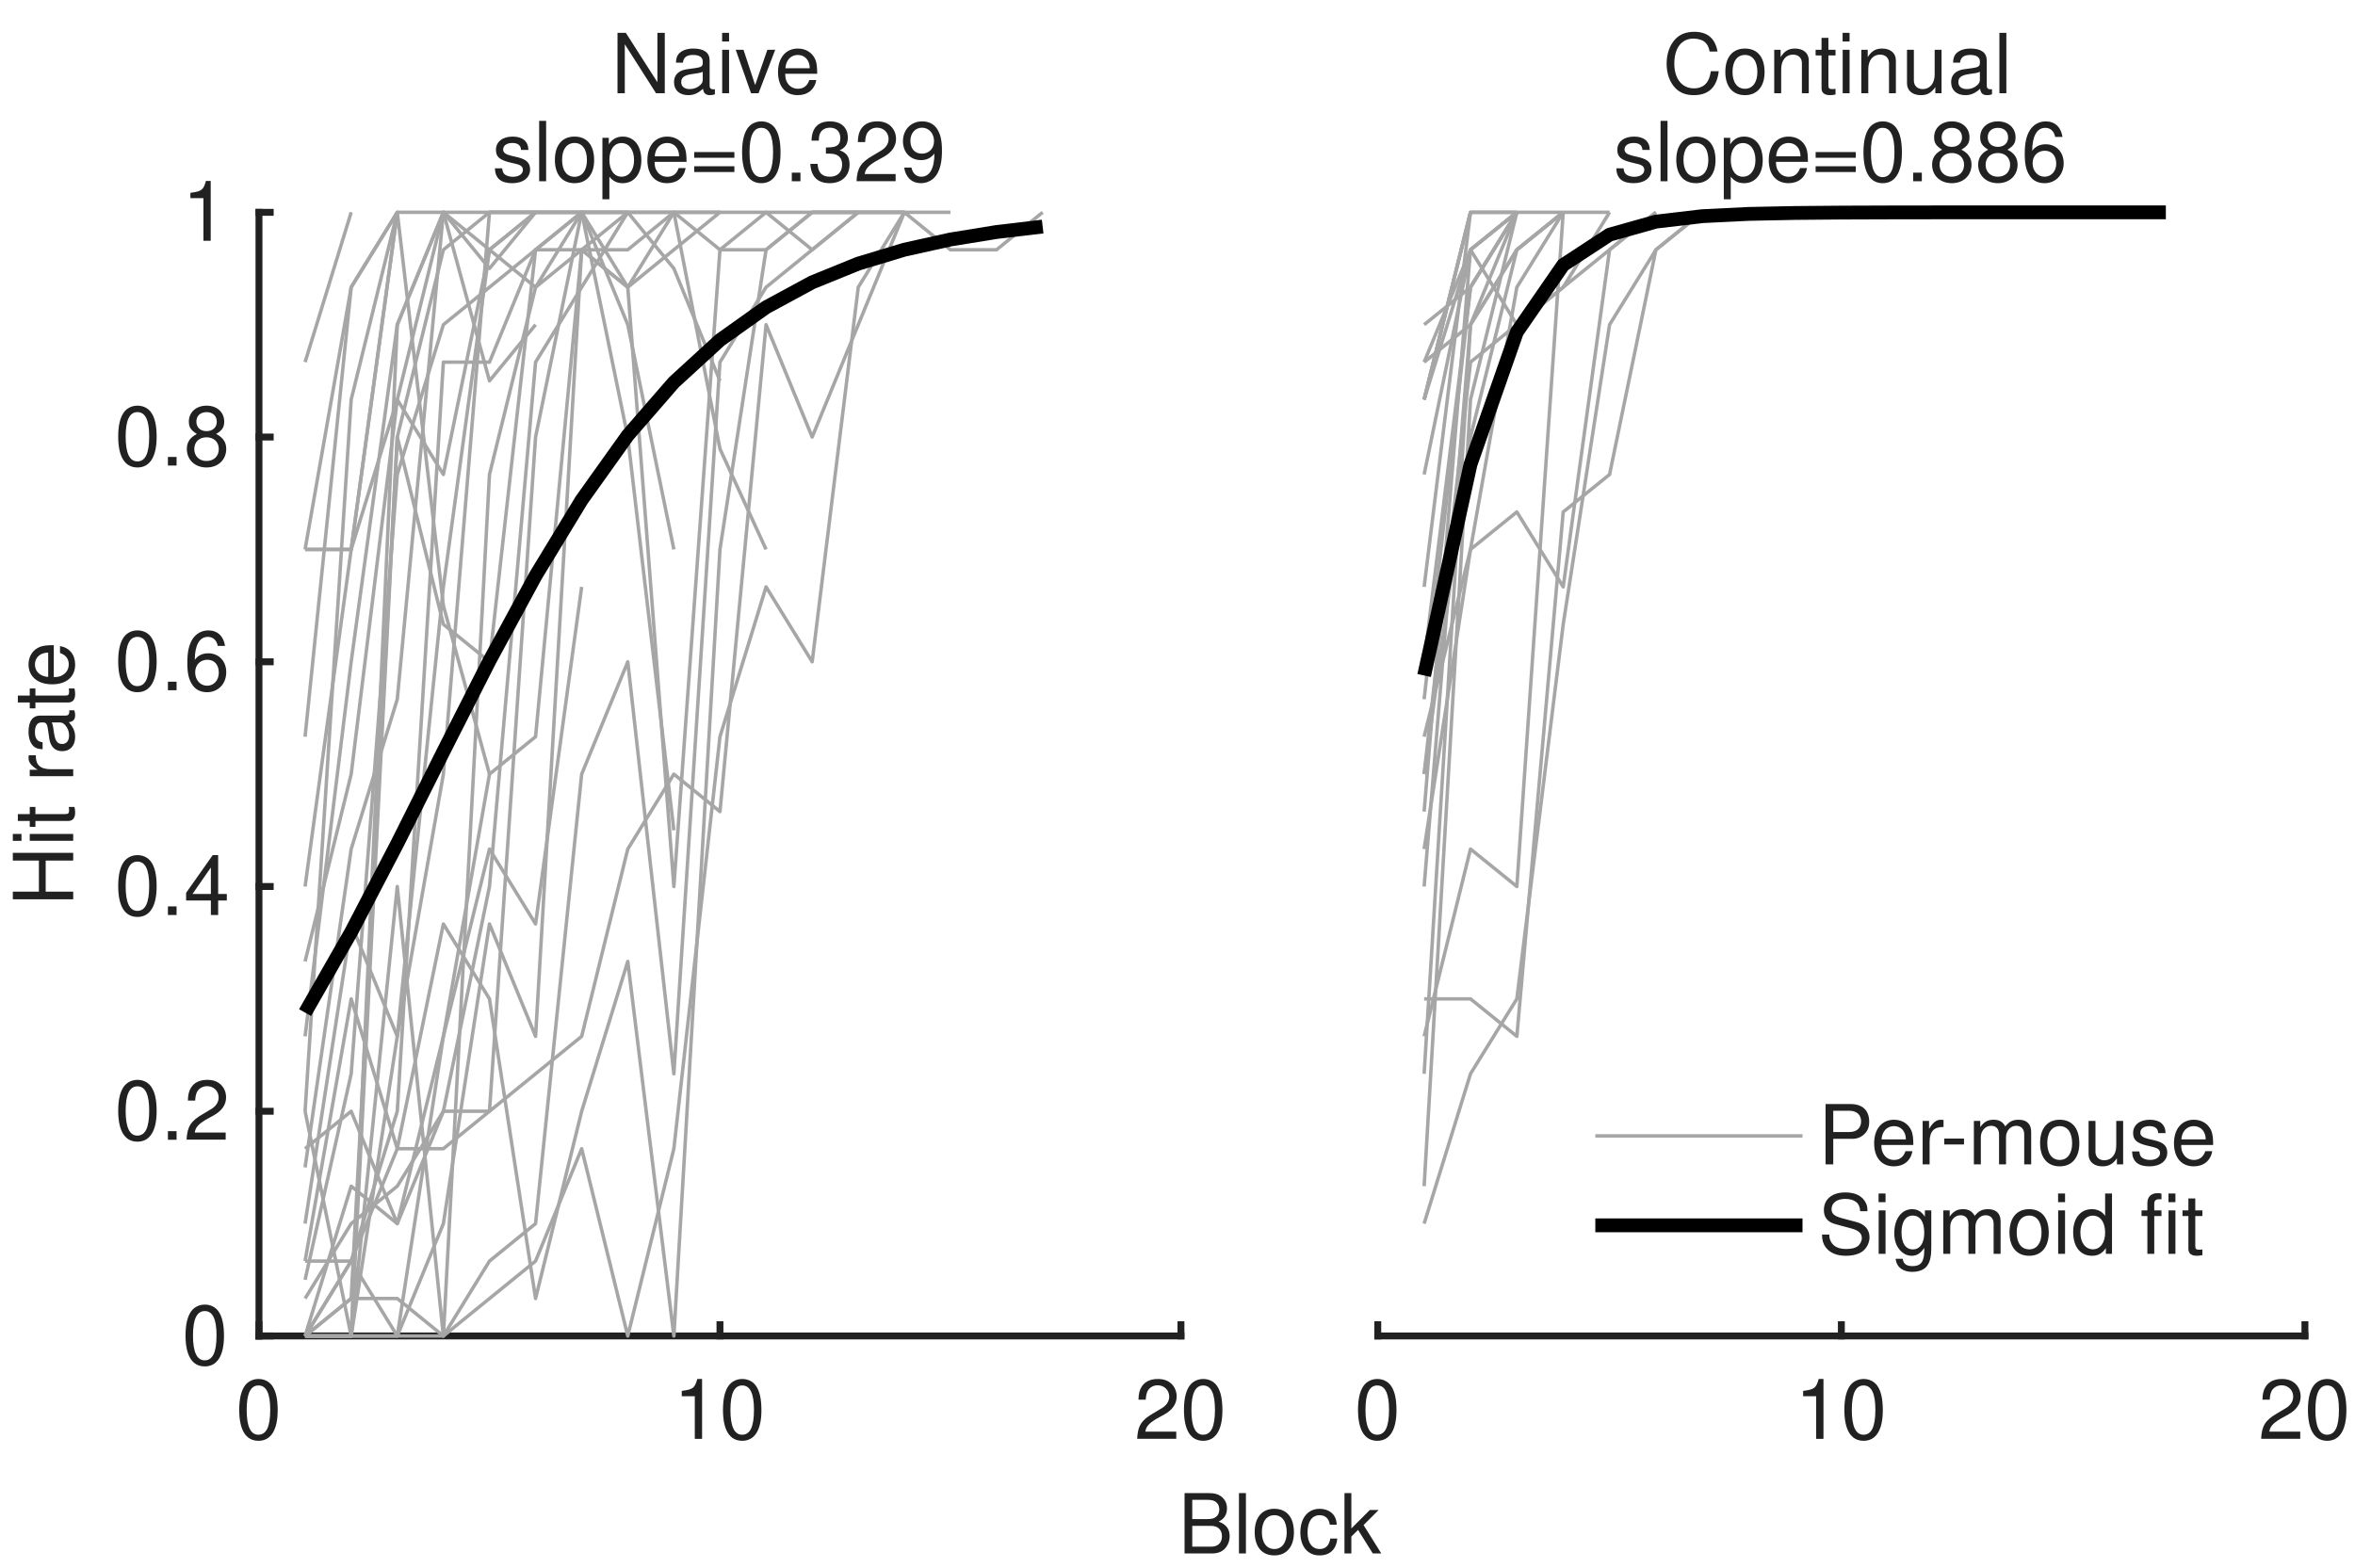
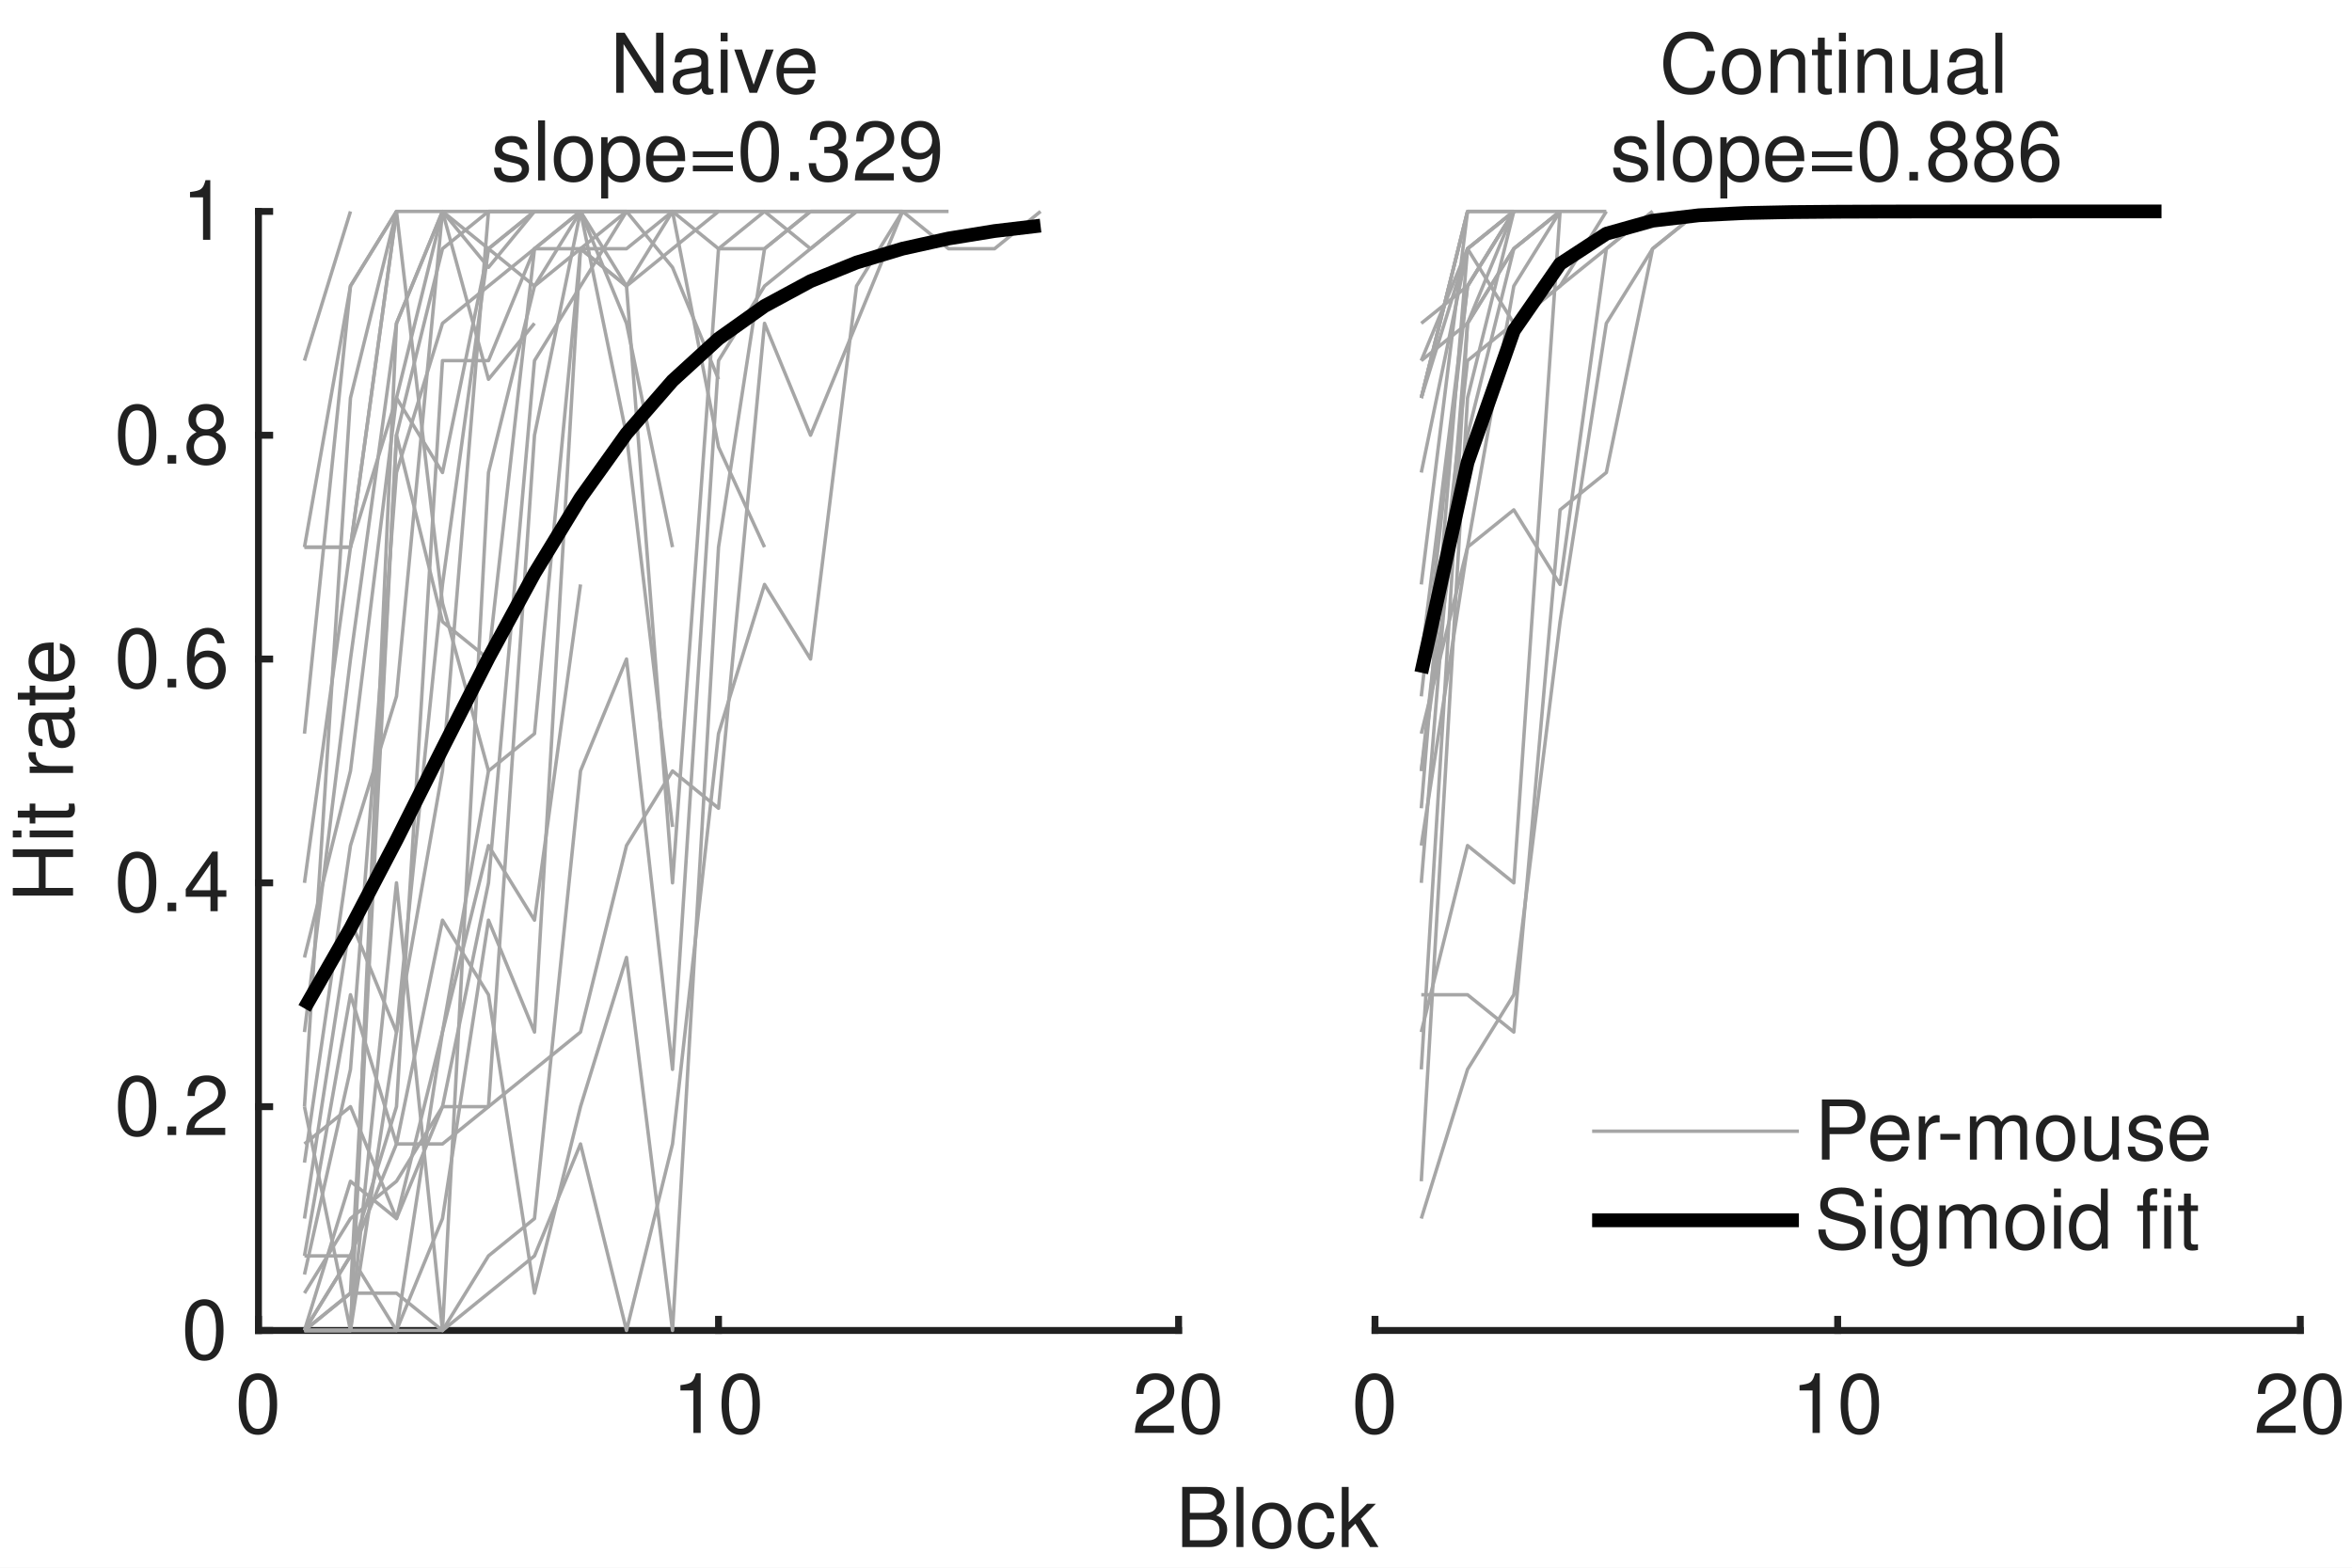
- <svg xmlns="http://www.w3.org/2000/svg" width="120.297mm" height="80.081mm" viewBox="0 0 341 227" version="1.1">
-   <defs>
- </defs>
-   <g fill="none" stroke="black" stroke-width="1" fill-rule="evenodd" stroke-linecap="square" stroke-linejoin="bevel">
-     <g fill="#ffffff" fill-opacity="1" stroke="none" transform="matrix(0.75,0,0,0.75,0,0)" font-family="Microsoft YaHei UI" font-size="9" font-weight="400" font-style="normal">
-       <path vector-effect="none" fill-rule="evenodd" d="M0,0 L455,0 L455,304 L0,304 L0,0" />
+ <svg xmlns="http://www.w3.org/2000/svg" width="60mm" height="40mm" viewBox="0 0 170.079 113.386" version="1.1" id="svg87">
+   <defs id="defs1" />
+   <g fill="none" stroke="#000000" stroke-width="1" fill-rule="evenodd" stroke-linecap="square" stroke-linejoin="bevel" id="g87" transform="matrix(0.4984002,0,0,0.4973072,0,-2.6925549e-4)">
+     <g fill="#ffffff" fill-opacity="1" stroke="none" transform="scale(0.75)" font-family="'Microsoft YaHei UI'" font-size="9px" font-weight="400" font-style="normal" id="g1">
+       <path vector-effect="none" fill-rule="evenodd" d="M 0,0 H 455 V 304 H 0 V 0" id="path1" />
    </g>
-     <g fill="#212121" fill-opacity="1" stroke="#212121" stroke-opacity="1" stroke-width="1" stroke-linecap="square" stroke-linejoin="bevel" transform="matrix(0.75,0,0,0.75,170.575,225)" font-family="Helvetica" font-size="16" font-weight="400" font-style="normal">
-       <text fill="#212121" fill-opacity="1" stroke="none" xml:space="preserve" x="0" y="0" font-family="Helvetica" font-size="16" font-weight="400" font-style="normal">Block</text>
+     <g fill="#212121" fill-opacity="1" stroke="#212121" stroke-opacity="1" stroke-width="1" stroke-linecap="square" stroke-linejoin="bevel" transform="matrix(0.75,0,0,0.75,170.575,225)" font-family="Helvetica" font-size="16px" font-weight="400" font-style="normal" id="g2">
+       <text fill="#212121" fill-opacity="1" stroke="none" xml:space="preserve" x="0" y="0" font-family="Helvetica" font-size="16px" font-weight="400" font-style="normal" id="text1">Block</text>
    </g>
-     <g fill="#ffffff" fill-opacity="1" stroke="none" transform="matrix(7.5e-05,0,0,7.5e-05,0,0)" font-family="Helvetica" font-size="16" font-weight="400" font-style="normal">
-       <path vector-effect="none" fill-rule="evenodd" d="M500000,410000 L500000,2.58e+06 L2.28e+06,2.58e+06 L2.28e+06,410000 L500000,410000" />
+     <g fill="#ffffff" fill-opacity="1" stroke="none" transform="matrix(7.5e-5,0,0,7.5e-5,0,0)" font-family="Helvetica" font-size="16px" font-weight="400" font-style="normal" id="g3">
+       <path vector-effect="none" fill-rule="evenodd" d="M 500000,410000 V 2580000 H 2280000 V 410000 H 500000" id="path2" />
    </g>
-     <g fill="#212121" fill-opacity="1" stroke="#212121" stroke-opacity="1" stroke-width="1.333" stroke-linecap="square" stroke-linejoin="round" transform="matrix(0.75,0,0,0.75,0,0)" font-family="Helvetica" font-size="16" font-weight="400" font-style="normal">
-       <polyline fill="none" vector-effect="none" points="50,258 228,258 " />
-       <polyline fill="none" vector-effect="none" points="50,258 50,255.83 " />
-       <polyline fill="none" vector-effect="none" points="139,258 139,255.83 " />
-       <polyline fill="none" vector-effect="none" points="228,258 228,255.83 " />
+     <g fill="#212121" fill-opacity="1" stroke="#212121" stroke-opacity="1" stroke-width="1.333" stroke-linecap="square" stroke-linejoin="round" transform="scale(0.75)" font-family="Helvetica" font-size="16px" font-weight="400" font-style="normal" id="g6">
+       <polyline fill="none" vector-effect="none" points="50,258 228,258 " id="polyline3" />
+       <polyline fill="none" vector-effect="none" points="50,258 50,255.83 " id="polyline4" />
+       <polyline fill="none" vector-effect="none" points="139,258 139,255.83 " id="polyline5" />
+       <polyline fill="none" vector-effect="none" points="228,258 228,255.83 " id="polyline6" />
    </g>
-     <g fill="#212121" fill-opacity="1" stroke="#212121" stroke-opacity="1" stroke-width="1" stroke-linecap="square" stroke-linejoin="bevel" transform="matrix(0.75,0,0,0.75,34.125,208.4)" font-family="Helvetica" font-size="16" font-weight="400" font-style="normal">
-       <text fill="#212121" fill-opacity="1" stroke="none" xml:space="preserve" x="0" y="0" font-family="Helvetica" font-size="16" font-weight="400" font-style="normal">0</text>
+     <g fill="#212121" fill-opacity="1" stroke="#212121" stroke-opacity="1" stroke-width="1" stroke-linecap="square" stroke-linejoin="bevel" transform="matrix(0.75,0,0,0.75,34.125,208.4)" font-family="Helvetica" font-size="16px" font-weight="400" font-style="normal" id="g7">
+       <text fill="#212121" fill-opacity="1" stroke="none" xml:space="preserve" x="0" y="0" font-family="Helvetica" font-size="16px" font-weight="400" font-style="normal" id="text6">0</text>
    </g>
-     <g fill="#212121" fill-opacity="1" stroke="#212121" stroke-opacity="1" stroke-width="1" stroke-linecap="square" stroke-linejoin="bevel" transform="matrix(0.75,0,0,0.75,97.5,208.4)" font-family="Helvetica" font-size="16" font-weight="400" font-style="normal">
-       <text fill="#212121" fill-opacity="1" stroke="none" xml:space="preserve" x="0" y="0" font-family="Helvetica" font-size="16" font-weight="400" font-style="normal">10</text>
+     <g fill="#212121" fill-opacity="1" stroke="#212121" stroke-opacity="1" stroke-width="1" stroke-linecap="square" stroke-linejoin="bevel" transform="matrix(0.75,0,0,0.75,97.5,208.4)" font-family="Helvetica" font-size="16px" font-weight="400" font-style="normal" id="g8">
+       <text fill="#212121" fill-opacity="1" stroke="none" xml:space="preserve" x="0" y="0" font-family="Helvetica" font-size="16px" font-weight="400" font-style="normal" id="text7">10</text>
    </g>
-     <g fill="#212121" fill-opacity="1" stroke="#212121" stroke-opacity="1" stroke-width="1" stroke-linecap="square" stroke-linejoin="bevel" transform="matrix(0.75,0,0,0.75,164.25,208.4)" font-family="Helvetica" font-size="16" font-weight="400" font-style="normal">
-       <text fill="#212121" fill-opacity="1" stroke="none" xml:space="preserve" x="0" y="0" font-family="Helvetica" font-size="16" font-weight="400" font-style="normal">20</text>
+     <g fill="#212121" fill-opacity="1" stroke="#212121" stroke-opacity="1" stroke-width="1" stroke-linecap="square" stroke-linejoin="bevel" transform="matrix(0.75,0,0,0.75,164.25,208.4)" font-family="Helvetica" font-size="16px" font-weight="400" font-style="normal" id="g9">
+       <text fill="#212121" fill-opacity="1" stroke="none" xml:space="preserve" x="0" y="0" font-family="Helvetica" font-size="16px" font-weight="400" font-style="normal" id="text8">20</text>
    </g>
-     <g fill="#212121" fill-opacity="1" stroke="#212121" stroke-opacity="1" stroke-width="1" stroke-linecap="square" stroke-linejoin="bevel" transform="matrix(0,-0.75,0.75,0,10.6,131.25)" font-family="Helvetica" font-size="16" font-weight="400" font-style="normal">
-       <text fill="#212121" fill-opacity="1" stroke="none" xml:space="preserve" x="0" y="0" font-family="Helvetica" font-size="16" font-weight="400" font-style="normal">Hit rate</text>
+     <g fill="#212121" fill-opacity="1" stroke="#212121" stroke-opacity="1" stroke-width="1" stroke-linecap="square" stroke-linejoin="bevel" transform="matrix(0,-0.75,0.75,0,10.6,131.25)" font-family="Helvetica" font-size="16px" font-weight="400" font-style="normal" id="g10">
+       <text fill="#212121" fill-opacity="1" stroke="none" xml:space="preserve" x="0" y="0" font-family="Helvetica" font-size="16px" font-weight="400" font-style="normal" id="text9">Hit rate</text>
    </g>
-     <g fill="#212121" fill-opacity="1" stroke="#212121" stroke-opacity="1" stroke-width="1.333" stroke-linecap="square" stroke-linejoin="round" transform="matrix(0.75,0,0,0.75,0,0)" font-family="Helvetica" font-size="16" font-weight="400" font-style="normal">
-       <polyline fill="none" vector-effect="none" points="50,258 50,41 " />
-       <polyline fill="none" vector-effect="none" points="50,258 52.17,258 " />
-       <polyline fill="none" vector-effect="none" points="50,214.6 52.17,214.6 " />
-       <polyline fill="none" vector-effect="none" points="50,171.2 52.17,171.2 " />
-       <polyline fill="none" vector-effect="none" points="50,127.8 52.17,127.8 " />
-       <polyline fill="none" vector-effect="none" points="50,84.4 52.17,84.4 " />
-       <polyline fill="none" vector-effect="none" points="50,41 52.17,41 " />
+     <g fill="#212121" fill-opacity="1" stroke="#212121" stroke-opacity="1" stroke-width="1.333" stroke-linecap="square" stroke-linejoin="round" transform="scale(0.75)" font-family="Helvetica" font-size="16px" font-weight="400" font-style="normal" id="g16">
+       <polyline fill="none" vector-effect="none" points="50,258 50,41 " id="polyline10" />
+       <polyline fill="none" vector-effect="none" points="50,258 52.17,258 " id="polyline11" />
+       <polyline fill="none" vector-effect="none" points="50,214.6 52.17,214.6 " id="polyline12" />
+       <polyline fill="none" vector-effect="none" points="50,171.2 52.17,171.2 " id="polyline13" />
+       <polyline fill="none" vector-effect="none" points="50,127.8 52.17,127.8 " id="polyline14" />
+       <polyline fill="none" vector-effect="none" points="50,84.4 52.17,84.4 " id="polyline15" />
+       <polyline fill="none" vector-effect="none" points="50,41 52.17,41 " id="polyline16" />
    </g>
-     <g fill="#212121" fill-opacity="1" stroke="#212121" stroke-opacity="1" stroke-width="1" stroke-linecap="square" stroke-linejoin="bevel" transform="matrix(0.75,0,0,0.75,26.35,197.625)" font-family="Helvetica" font-size="16" font-weight="400" font-style="normal">
-       <text fill="#212121" fill-opacity="1" stroke="none" xml:space="preserve" x="0" y="0" font-family="Helvetica" font-size="16" font-weight="400" font-style="normal">0</text>
+     <g fill="#212121" fill-opacity="1" stroke="#212121" stroke-opacity="1" stroke-width="1" stroke-linecap="square" stroke-linejoin="bevel" transform="matrix(0.75,0,0,0.75,26.35,197.625)" font-family="Helvetica" font-size="16px" font-weight="400" font-style="normal" id="g17">
+       <text fill="#212121" fill-opacity="1" stroke="none" xml:space="preserve" x="0" y="0" font-family="Helvetica" font-size="16px" font-weight="400" font-style="normal" id="text16">0</text>
    </g>
-     <g fill="#212121" fill-opacity="1" stroke="#212121" stroke-opacity="1" stroke-width="1" stroke-linecap="square" stroke-linejoin="bevel" transform="matrix(0.75,0,0,0.75,16.6,165.075)" font-family="Helvetica" font-size="16" font-weight="400" font-style="normal">
-       <text fill="#212121" fill-opacity="1" stroke="none" xml:space="preserve" x="0" y="0" font-family="Helvetica" font-size="16" font-weight="400" font-style="normal">0.2</text>
+     <g fill="#212121" fill-opacity="1" stroke="#212121" stroke-opacity="1" stroke-width="1" stroke-linecap="square" stroke-linejoin="bevel" transform="matrix(0.75,0,0,0.75,16.6,165.075)" font-family="Helvetica" font-size="16px" font-weight="400" font-style="normal" id="g18">
+       <text fill="#212121" fill-opacity="1" stroke="none" xml:space="preserve" x="0" y="0" font-family="Helvetica" font-size="16px" font-weight="400" font-style="normal" id="text17">0.2</text>
    </g>
-     <g fill="#212121" fill-opacity="1" stroke="#212121" stroke-opacity="1" stroke-width="1" stroke-linecap="square" stroke-linejoin="bevel" transform="matrix(0.75,0,0,0.75,16.6,132.525)" font-family="Helvetica" font-size="16" font-weight="400" font-style="normal">
-       <text fill="#212121" fill-opacity="1" stroke="none" xml:space="preserve" x="0" y="0" font-family="Helvetica" font-size="16" font-weight="400" font-style="normal">0.4</text>
+     <g fill="#212121" fill-opacity="1" stroke="#212121" stroke-opacity="1" stroke-width="1" stroke-linecap="square" stroke-linejoin="bevel" transform="matrix(0.75,0,0,0.75,16.6,132.525)" font-family="Helvetica" font-size="16px" font-weight="400" font-style="normal" id="g19">
+       <text fill="#212121" fill-opacity="1" stroke="none" xml:space="preserve" x="0" y="0" font-family="Helvetica" font-size="16px" font-weight="400" font-style="normal" id="text18">0.4</text>
    </g>
-     <g fill="#212121" fill-opacity="1" stroke="#212121" stroke-opacity="1" stroke-width="1" stroke-linecap="square" stroke-linejoin="bevel" transform="matrix(0.75,0,0,0.75,16.6,99.975)" font-family="Helvetica" font-size="16" font-weight="400" font-style="normal">
-       <text fill="#212121" fill-opacity="1" stroke="none" xml:space="preserve" x="0" y="0" font-family="Helvetica" font-size="16" font-weight="400" font-style="normal">0.6</text>
+     <g fill="#212121" fill-opacity="1" stroke="#212121" stroke-opacity="1" stroke-width="1" stroke-linecap="square" stroke-linejoin="bevel" transform="matrix(0.75,0,0,0.75,16.6,99.975)" font-family="Helvetica" font-size="16px" font-weight="400" font-style="normal" id="g20">
+       <text fill="#212121" fill-opacity="1" stroke="none" xml:space="preserve" x="0" y="0" font-family="Helvetica" font-size="16px" font-weight="400" font-style="normal" id="text19">0.6</text>
    </g>
-     <g fill="#212121" fill-opacity="1" stroke="#212121" stroke-opacity="1" stroke-width="1" stroke-linecap="square" stroke-linejoin="bevel" transform="matrix(0.75,0,0,0.75,16.6,67.425)" font-family="Helvetica" font-size="16" font-weight="400" font-style="normal">
-       <text fill="#212121" fill-opacity="1" stroke="none" xml:space="preserve" x="0" y="0" font-family="Helvetica" font-size="16" font-weight="400" font-style="normal">0.8</text>
+     <g fill="#212121" fill-opacity="1" stroke="#212121" stroke-opacity="1" stroke-width="1" stroke-linecap="square" stroke-linejoin="bevel" transform="matrix(0.75,0,0,0.75,16.6,67.425)" font-family="Helvetica" font-size="16px" font-weight="400" font-style="normal" id="g21">
+       <text fill="#212121" fill-opacity="1" stroke="none" xml:space="preserve" x="0" y="0" font-family="Helvetica" font-size="16px" font-weight="400" font-style="normal" id="text20">0.8</text>
    </g>
-     <g fill="#212121" fill-opacity="1" stroke="#212121" stroke-opacity="1" stroke-width="1" stroke-linecap="square" stroke-linejoin="bevel" transform="matrix(0.75,0,0,0.75,26.35,34.875)" font-family="Helvetica" font-size="16" font-weight="400" font-style="normal">
-       <text fill="#212121" fill-opacity="1" stroke="none" xml:space="preserve" x="0" y="0" font-family="Helvetica" font-size="16" font-weight="400" font-style="normal">1</text>
+     <g fill="#212121" fill-opacity="1" stroke="#212121" stroke-opacity="1" stroke-width="1" stroke-linecap="square" stroke-linejoin="bevel" transform="matrix(0.75,0,0,0.75,26.35,34.875)" font-family="Helvetica" font-size="16px" font-weight="400" font-style="normal" id="g22">
+       <text fill="#212121" fill-opacity="1" stroke="none" xml:space="preserve" x="0" y="0" font-family="Helvetica" font-size="16px" font-weight="400" font-style="normal" id="text21">1</text>
    </g>
-     <g fill="#212121" fill-opacity="1" stroke="#212121" stroke-opacity="1" stroke-width="1" stroke-linecap="square" stroke-linejoin="bevel" transform="matrix(0.75,0,0,0.75,88.5,13.5)" font-family="Helvetica" font-size="16" font-weight="400" font-style="normal">
-       <text fill="#212121" fill-opacity="1" stroke="none" xml:space="preserve" x="0" y="0" font-family="Helvetica" font-size="16" font-weight="400" font-style="normal">Naive</text>
+     <g fill="#212121" fill-opacity="1" stroke="#212121" stroke-opacity="1" stroke-width="1" stroke-linecap="square" stroke-linejoin="bevel" transform="matrix(0.75,0,0,0.75,88.5,13.5)" font-family="Helvetica" font-size="16px" font-weight="400" font-style="normal" id="g23">
+       <text fill="#212121" fill-opacity="1" stroke="none" xml:space="preserve" x="0" y="0" font-family="Helvetica" font-size="16px" font-weight="400" font-style="normal" id="text22">Naive</text>
    </g>
-     <g fill="#212121" fill-opacity="1" stroke="#212121" stroke-opacity="1" stroke-width="1" stroke-linecap="square" stroke-linejoin="bevel" transform="matrix(0.75,0,0,0.75,71.25,26.25)" font-family="Helvetica" font-size="16" font-weight="400" font-style="normal">
-       <text fill="#212121" fill-opacity="1" stroke="none" xml:space="preserve" x="0" y="0" font-family="Helvetica" font-size="16" font-weight="400" font-style="normal">slope=0.329</text>
+     <g fill="#212121" fill-opacity="1" stroke="#212121" stroke-opacity="1" stroke-width="1" stroke-linecap="square" stroke-linejoin="bevel" transform="matrix(0.75,0,0,0.75,71.25,26.25)" font-family="Helvetica" font-size="16px" font-weight="400" font-style="normal" id="g24">
+       <text fill="#212121" fill-opacity="1" stroke="none" xml:space="preserve" x="0" y="0" font-family="Helvetica" font-size="16px" font-weight="400" font-style="normal" id="text23">slope=0.329</text>
    </g>
-     <g fill="none" stroke="#a6a6a6" stroke-opacity="1" stroke-width="0.667" stroke-linecap="butt" stroke-linejoin="round" transform="matrix(0.75,0,0,0.75,0,0)" font-family="Helvetica" font-size="16" font-weight="400" font-style="normal">
-       <polyline fill="none" vector-effect="none" points="58.9,221.833 67.8,214.6 76.7,236.3 85.6,200.133 94.5,163.967 103.4,178.433 112.3,113.333 " />
-       <polyline fill="none" vector-effect="none" points="58.9,236.3 67.8,178.433 76.7,200.133 85.6,149.5 94.5,41 103.4,41 112.3,41 " />
-       <polyline fill="none" vector-effect="none" points="58.9,258 67.8,243.533 76.7,221.833 85.6,221.833 94.5,214.6 103.4,84.4 112.3,41 121.2,55.467 130.1,48.233 139,41 147.9,41 156.8,48.233 165.7,41 174.6,41 " />
-       <polyline fill="none" vector-effect="none" points="58.9,243.533 67.8,243.533 76.7,258 85.6,258 94.5,250.767 103.4,243.533 112.3,221.833 121.2,258 130.1,221.833 139,142.267 147.9,113.333 156.8,127.8 165.7,55.467 174.6,41 183.5,41 " />
-       <polyline fill="none" vector-effect="none" points="58.9,258 67.8,258 76.7,84.4 85.6,120.567 94.5,127.8 103.4,48.233 112.3,48.233 121.2,55.467 130.1,171.2 139,48.233 147.9,41 156.8,41 165.7,41 174.6,41 " />
-       <polyline fill="none" vector-effect="none" points="58.9,142.267 67.8,55.467 76.7,41 85.6,41 94.5,41 103.4,41 112.3,41 121.2,41 130.1,41 139,48.233 147.9,48.233 156.8,41 165.7,41 174.6,41 " />
-       <polyline fill="none" vector-effect="none" points="58.9,250.767 67.8,236.3 76.7,229.067 85.6,214.6 94.5,171.2 103.4,69.933 112.3,55.467 121.2,41 " />
-       <polyline fill="none" vector-effect="none" points="58.9,185.667 67.8,149.5 76.7,77.167 85.6,41 94.5,48.233 103.4,41 112.3,41 121.2,41 " />
-       <polyline fill="none" vector-effect="none" points="58.9,243.533 67.8,192.9 76.7,221.833 85.6,178.433 94.5,192.9 103.4,250.767 112.3,214.6 121.2,185.667 130.1,258 139,106.1 147.9,48.233 156.8,41 165.7,41 " />
-       <polyline fill="none" vector-effect="none" points="58.9,200.133 67.8,127.8 76.7,62.7 85.6,41 " />
-       <polyline fill="none" vector-effect="none" points="58.9,171.2 67.8,106.1 76.7,77.167 85.6,91.633 94.5,48.233 103.4,41 " />
-       <polyline fill="none" vector-effect="none" points="58.9,258 67.8,250.767 76.7,250.767 85.6,258 94.5,243.533 103.4,236.3 112.3,149.5 121.2,127.8 130.1,207.367 139,69.933 147.9,55.467 156.8,48.233 165.7,41 " />
-       <polyline fill="none" vector-effect="none" points="58.9,106.1 67.8,106.1 76.7,41 " />
-       <polyline fill="none" vector-effect="none" points="58.9,258 67.8,250.767 76.7,84.4 85.6,48.233 94.5,41 103.4,41 " />
-       <polyline fill="none" vector-effect="none" points="58.9,106.1 67.8,106.1 76.7,41 " />
-       <polyline fill="none" vector-effect="none" points="58.9,258 67.8,258 76.7,258 85.6,200.133 94.5,149.5 103.4,142.267 112.3,48.233 121.2,55.467 130.1,41 139,41 " />
-       <polyline fill="none" vector-effect="none" points="58.9,258 67.8,229.067 76.7,236.3 85.6,214.6 94.5,214.6 103.4,207.367 112.3,200.133 121.2,163.967 130.1,149.5 139,156.733 147.9,62.7 156.8,84.4 165.7,62.7 174.6,41 183.5,48.233 192.4,48.233 201.3,41 " />
-       <polyline fill="none" vector-effect="none" points="58.9,258 67.8,243.533 76.7,214.6 85.6,69.933 94.5,69.933 103.4,48.233 112.3,41 121.2,41 130.1,41 139,41 " />
-       <polyline fill="none" vector-effect="none" points="58.9,247.15 67.8,207.367 76.7,91.633 85.6,62.7 94.5,55.467 103.4,48.233 112.3,41 121.2,62.7 130.1,106.1 " />
-       <polyline fill="none" vector-effect="none" points="58.9,258 67.8,258 76.7,171.2 85.6,258 94.5,91.633 103.4,55.467 112.3,48.233 121.2,41 130.1,51.85 139,73.55 " />
-       <polyline fill="none" vector-effect="none" points="58.9,106.1 67.8,55.467 76.7,41 " />
+     <g fill="none" stroke="#a6a6a6" stroke-opacity="1" stroke-width="0.667" stroke-linecap="butt" stroke-linejoin="round" transform="scale(0.75)" font-family="Helvetica" font-size="16px" font-weight="400" font-style="normal" id="g44">
+       <polyline fill="none" vector-effect="none" points="58.9,221.833 67.8,214.6 76.7,236.3 85.6,200.133 94.5,163.967 103.4,178.433 112.3,113.333 " id="polyline24" />
+       <polyline fill="none" vector-effect="none" points="58.9,236.3 67.8,178.433 76.7,200.133 85.6,149.5 94.5,41 103.4,41 112.3,41 " id="polyline25" />
+       <polyline fill="none" vector-effect="none" points="58.9,258 67.8,243.533 76.7,221.833 85.6,221.833 94.5,214.6 103.4,84.4 112.3,41 121.2,55.467 130.1,48.233 139,41 147.9,41 156.8,48.233 165.7,41 174.6,41 " id="polyline26" />
+       <polyline fill="none" vector-effect="none" points="58.9,243.533 67.8,243.533 76.7,258 85.6,258 94.5,250.767 103.4,243.533 112.3,221.833 121.2,258 130.1,221.833 139,142.267 147.9,113.333 156.8,127.8 165.7,55.467 174.6,41 183.5,41 " id="polyline27" />
+       <polyline fill="none" vector-effect="none" points="58.9,258 67.8,258 76.7,84.4 85.6,120.567 94.5,127.8 103.4,48.233 112.3,48.233 121.2,55.467 130.1,171.2 139,48.233 147.9,41 156.8,41 165.7,41 174.6,41 " id="polyline28" />
+       <polyline fill="none" vector-effect="none" points="58.9,142.267 67.8,55.467 76.7,41 85.6,41 94.5,41 103.4,41 112.3,41 121.2,41 130.1,41 139,48.233 147.9,48.233 156.8,41 165.7,41 174.6,41 " id="polyline29" />
+       <polyline fill="none" vector-effect="none" points="58.9,250.767 67.8,236.3 76.7,229.067 85.6,214.6 94.5,171.2 103.4,69.933 112.3,55.467 121.2,41 " id="polyline30" />
+       <polyline fill="none" vector-effect="none" points="58.9,185.667 67.8,149.5 76.7,77.167 85.6,41 94.5,48.233 103.4,41 112.3,41 121.2,41 " id="polyline31" />
+       <polyline fill="none" vector-effect="none" points="58.9,243.533 67.8,192.9 76.7,221.833 85.6,178.433 94.5,192.9 103.4,250.767 112.3,214.6 121.2,185.667 130.1,258 139,106.1 147.9,48.233 156.8,41 165.7,41 " id="polyline32" />
+       <polyline fill="none" vector-effect="none" points="58.9,200.133 67.8,127.8 76.7,62.7 85.6,41 " id="polyline33" />
+       <polyline fill="none" vector-effect="none" points="58.9,171.2 67.8,106.1 76.7,77.167 85.6,91.633 94.5,48.233 103.4,41 " id="polyline34" />
+       <polyline fill="none" vector-effect="none" points="58.9,258 67.8,250.767 76.7,250.767 85.6,258 94.5,243.533 103.4,236.3 112.3,149.5 121.2,127.8 130.1,207.367 139,69.933 147.9,55.467 156.8,48.233 165.7,41 " id="polyline35" />
+       <polyline fill="none" vector-effect="none" points="58.9,106.1 67.8,106.1 76.7,41 " id="polyline36" />
+       <polyline fill="none" vector-effect="none" points="58.9,258 67.8,250.767 76.7,84.4 85.6,48.233 94.5,41 103.4,41 " id="polyline37" />
+       <polyline fill="none" vector-effect="none" points="58.9,106.1 67.8,106.1 76.7,41 " id="polyline38" />
+       <polyline fill="none" vector-effect="none" points="58.9,258 67.8,258 76.7,258 85.6,200.133 94.5,149.5 103.4,142.267 112.3,48.233 121.2,55.467 130.1,41 139,41 " id="polyline39" />
+       <polyline fill="none" vector-effect="none" points="58.9,258 67.8,229.067 76.7,236.3 85.6,214.6 94.5,214.6 103.4,207.367 112.3,200.133 121.2,163.967 130.1,149.5 139,156.733 147.9,62.7 156.8,84.4 165.7,62.7 174.6,41 183.5,48.233 192.4,48.233 201.3,41 " id="polyline40" />
+       <polyline fill="none" vector-effect="none" points="58.9,258 67.8,243.533 76.7,214.6 85.6,69.933 94.5,69.933 103.4,48.233 112.3,41 121.2,41 130.1,41 139,41 " id="polyline41" />
+       <polyline fill="none" vector-effect="none" points="58.9,247.15 67.8,207.367 76.7,91.633 85.6,62.7 94.5,55.467 103.4,48.233 112.3,41 121.2,62.7 130.1,106.1 " id="polyline42" />
+       <polyline fill="none" vector-effect="none" points="58.9,258 67.8,258 76.7,171.2 85.6,258 94.5,91.633 103.4,55.467 112.3,48.233 121.2,41 130.1,51.85 139,73.55 " id="polyline43" />
+       <polyline fill="none" vector-effect="none" points="58.9,106.1 67.8,55.467 76.7,41 " id="polyline44" />
    </g>
-     <g fill="#a6a6a6" fill-opacity="1" stroke="#a6a6a6" stroke-opacity="1" stroke-width="0.667" stroke-linecap="butt" stroke-linejoin="round" transform="matrix(0.75,0,0,0.75,0,0)" font-family="Helvetica" font-size="16" font-weight="400" font-style="normal">
-       <polyline fill="none" vector-effect="none" points="58.9,69.933 67.8,41 " />
+     <g fill="#a6a6a6" fill-opacity="1" stroke="#a6a6a6" stroke-opacity="1" stroke-width="0.667" stroke-linecap="butt" stroke-linejoin="round" transform="scale(0.75)" font-family="Helvetica" font-size="16px" font-weight="400" font-style="normal" id="g45">
+       <polyline fill="none" vector-effect="none" points="58.9,69.933 67.8,41 " id="polyline45" />
    </g>
-     <g fill="none" stroke="#a6a6a6" stroke-opacity="1" stroke-width="0.667" stroke-linecap="butt" stroke-linejoin="round" transform="matrix(0.75,0,0,0.75,0,0)" font-family="Helvetica" font-size="16" font-weight="400" font-style="normal">
-       <polyline fill="none" vector-effect="none" points="58.9,258 67.8,258 76.7,258 85.6,236.3 94.5,178.433 103.4,200.133 112.3,48.233 121.2,48.233 130.1,41 139,86.684 147.9,106.1 " />
-       <polyline fill="none" vector-effect="none" points="58.9,214.6 67.8,258 76.7,62.7 85.6,41 94.5,73.55 103.4,62.7 " />
-       <polyline fill="none" vector-effect="none" points="58.9,214.6 67.8,77.167 76.7,41 85.6,116.95 94.5,149.5 " />
-       <polyline fill="none" vector-effect="none" points="58.9,258 67.8,258 76.7,200.133 85.6,113.333 94.5,48.233 103.4,55.467 112.3,41 121.2,84.4 130.1,160.35 " />
-       <polyline fill="none" vector-effect="none" points="58.9,225.45 67.8,163.967 76.7,135.033 85.6,41 94.5,51.85 103.4,41 " />
+     <g fill="none" stroke="#a6a6a6" stroke-opacity="1" stroke-width="0.667" stroke-linecap="butt" stroke-linejoin="round" transform="scale(0.75)" font-family="Helvetica" font-size="16px" font-weight="400" font-style="normal" id="g50">
+       <polyline fill="none" vector-effect="none" points="58.9,258 67.8,258 76.7,258 85.6,236.3 94.5,178.433 103.4,200.133 112.3,48.233 121.2,48.233 130.1,41 139,86.684 147.9,106.1 " id="polyline46" />
+       <polyline fill="none" vector-effect="none" points="58.9,214.6 67.8,258 76.7,62.7 85.6,41 94.5,73.55 103.4,62.7 " id="polyline47" />
+       <polyline fill="none" vector-effect="none" points="58.9,214.6 67.8,77.167 76.7,41 85.6,116.95 94.5,149.5 " id="polyline48" />
+       <polyline fill="none" vector-effect="none" points="58.9,258 67.8,258 76.7,200.133 85.6,113.333 94.5,48.233 103.4,55.467 112.3,41 121.2,84.4 130.1,160.35 " id="polyline49" />
+       <polyline fill="none" vector-effect="none" points="58.9,225.45 67.8,163.967 76.7,135.033 85.6,41 94.5,51.85 103.4,41 " id="polyline50" />
    </g>
-     <g fill="none" stroke="#000000" stroke-opacity="1" stroke-width="2.667" stroke-linecap="butt" stroke-linejoin="round" transform="matrix(0.75,0,0,0.75,0,0)" font-family="Helvetica" font-size="16" font-weight="400" font-style="normal">
-       <polyline fill="none" vector-effect="none" points="58.9,195.55 67.8,179.978 76.7,162.911 85.6,145.143 94.5,127.606 103.4,111.185 112.3,96.551 121.2,84.074 130.1,73.829 139,65.675 147.9,59.344 156.8,54.524 165.7,50.907 174.6,48.223 183.5,46.248 192.4,44.803 201.3,43.751 " />
+     <g fill="none" stroke="#000000" stroke-opacity="1" stroke-width="2.667" stroke-linecap="butt" stroke-linejoin="round" transform="scale(0.75)" font-family="Helvetica" font-size="16px" font-weight="400" font-style="normal" id="g51">
+       <polyline fill="none" vector-effect="none" points="58.9,195.55 67.8,179.978 76.7,162.911 85.6,145.143 94.5,127.606 103.4,111.185 112.3,96.551 121.2,84.074 130.1,73.829 139,65.675 147.9,59.344 156.8,54.524 165.7,50.907 174.6,48.223 183.5,46.248 192.4,44.803 201.3,43.751 " id="polyline51" />
    </g>
-     <g fill="#ffffff" fill-opacity="1" stroke="none" transform="matrix(7.5e-05,0,0,7.5e-05,0,0)" font-family="Helvetica" font-size="16" font-weight="400" font-style="normal">
-       <path vector-effect="none" fill-rule="evenodd" d="M2.66e+06,410000 L2.66e+06,2.58e+06 L4.45e+06,2.58e+06 L4.45e+06,410000 L2.66e+06,410000" />
+     <g fill="#ffffff" fill-opacity="1" stroke="none" transform="matrix(7.5e-5,0,0,7.5e-5,0,0)" font-family="Helvetica" font-size="16px" font-weight="400" font-style="normal" id="g52">
+       <path vector-effect="none" fill-rule="evenodd" d="M 2660000,410000 V 2580000 H 4450000 V 410000 H 2660000" id="path51" />
    </g>
-     <g fill="#212121" fill-opacity="1" stroke="#212121" stroke-opacity="1" stroke-width="1.333" stroke-linecap="square" stroke-linejoin="round" transform="matrix(0.75,0,0,0.75,0,0)" font-family="Helvetica" font-size="16" font-weight="400" font-style="normal">
-       <polyline fill="none" vector-effect="none" points="266,258 445,258 " />
-       <polyline fill="none" vector-effect="none" points="266,258 266,255.83 " />
-       <polyline fill="none" vector-effect="none" points="355.5,258 355.5,255.83 " />
-       <polyline fill="none" vector-effect="none" points="445,258 445,255.83 " />
+     <g fill="#212121" fill-opacity="1" stroke="#212121" stroke-opacity="1" stroke-width="1.333" stroke-linecap="square" stroke-linejoin="round" transform="scale(0.75)" font-family="Helvetica" font-size="16px" font-weight="400" font-style="normal" id="g55">
+       <polyline fill="none" vector-effect="none" points="266,258 445,258 " id="polyline52" />
+       <polyline fill="none" vector-effect="none" points="266,258 266,255.83 " id="polyline53" />
+       <polyline fill="none" vector-effect="none" points="355.5,258 355.5,255.83 " id="polyline54" />
+       <polyline fill="none" vector-effect="none" points="445,258 445,255.83 " id="polyline55" />
    </g>
-     <g fill="#212121" fill-opacity="1" stroke="#212121" stroke-opacity="1" stroke-width="1" stroke-linecap="square" stroke-linejoin="bevel" transform="matrix(0.75,0,0,0.75,196.125,208.4)" font-family="Helvetica" font-size="16" font-weight="400" font-style="normal">
-       <text fill="#212121" fill-opacity="1" stroke="none" xml:space="preserve" x="0" y="0" font-family="Helvetica" font-size="16" font-weight="400" font-style="normal">0</text>
+     <g fill="#212121" fill-opacity="1" stroke="#212121" stroke-opacity="1" stroke-width="1" stroke-linecap="square" stroke-linejoin="bevel" transform="matrix(0.75,0,0,0.75,196.125,208.4)" font-family="Helvetica" font-size="16px" font-weight="400" font-style="normal" id="g56">
+       <text fill="#212121" fill-opacity="1" stroke="none" xml:space="preserve" x="0" y="0" font-family="Helvetica" font-size="16px" font-weight="400" font-style="normal" id="text55">0</text>
    </g>
-     <g fill="#212121" fill-opacity="1" stroke="#212121" stroke-opacity="1" stroke-width="1" stroke-linecap="square" stroke-linejoin="bevel" transform="matrix(0.75,0,0,0.75,259.875,208.4)" font-family="Helvetica" font-size="16" font-weight="400" font-style="normal">
-       <text fill="#212121" fill-opacity="1" stroke="none" xml:space="preserve" x="0" y="0" font-family="Helvetica" font-size="16" font-weight="400" font-style="normal">10</text>
+     <g fill="#212121" fill-opacity="1" stroke="#212121" stroke-opacity="1" stroke-width="1" stroke-linecap="square" stroke-linejoin="bevel" transform="matrix(0.75,0,0,0.75,259.875,208.4)" font-family="Helvetica" font-size="16px" font-weight="400" font-style="normal" id="g57">
+       <text fill="#212121" fill-opacity="1" stroke="none" xml:space="preserve" x="0" y="0" font-family="Helvetica" font-size="16px" font-weight="400" font-style="normal" id="text56">10</text>
    </g>
-     <g fill="#212121" fill-opacity="1" stroke="#212121" stroke-opacity="1" stroke-width="1" stroke-linecap="square" stroke-linejoin="bevel" transform="matrix(0.75,0,0,0.75,327,208.4)" font-family="Helvetica" font-size="16" font-weight="400" font-style="normal">
-       <text fill="#212121" fill-opacity="1" stroke="none" xml:space="preserve" x="0" y="0" font-family="Helvetica" font-size="16" font-weight="400" font-style="normal">20</text>
+     <g fill="#212121" fill-opacity="1" stroke="#212121" stroke-opacity="1" stroke-width="1" stroke-linecap="square" stroke-linejoin="bevel" transform="matrix(0.75,0,0,0.75,327,208.4)" font-family="Helvetica" font-size="16px" font-weight="400" font-style="normal" id="g58">
+       <text fill="#212121" fill-opacity="1" stroke="none" xml:space="preserve" x="0" y="0" font-family="Helvetica" font-size="16px" font-weight="400" font-style="normal" id="text57">20</text>
    </g>
-     <g fill="#212121" fill-opacity="1" stroke="#212121" stroke-opacity="1" stroke-width="1" stroke-linecap="square" stroke-linejoin="bevel" transform="matrix(0.75,0,0,0.75,240.75,13.5)" font-family="Helvetica" font-size="16" font-weight="400" font-style="normal">
-       <text fill="#212121" fill-opacity="1" stroke="none" xml:space="preserve" x="0" y="0" font-family="Helvetica" font-size="16" font-weight="400" font-style="normal">Continual</text>
+     <g fill="#212121" fill-opacity="1" stroke="#212121" stroke-opacity="1" stroke-width="1" stroke-linecap="square" stroke-linejoin="bevel" transform="matrix(0.75,0,0,0.75,240.75,13.5)" font-family="Helvetica" font-size="16px" font-weight="400" font-style="normal" id="g59">
+       <text fill="#212121" fill-opacity="1" stroke="none" xml:space="preserve" x="0" y="0" font-family="Helvetica" font-size="16px" font-weight="400" font-style="normal" id="text58">Continual</text>
    </g>
-     <g fill="#212121" fill-opacity="1" stroke="#212121" stroke-opacity="1" stroke-width="1" stroke-linecap="square" stroke-linejoin="bevel" transform="matrix(0.75,0,0,0.75,233.625,26.25)" font-family="Helvetica" font-size="16" font-weight="400" font-style="normal">
-       <text fill="#212121" fill-opacity="1" stroke="none" xml:space="preserve" x="0" y="0" font-family="Helvetica" font-size="16" font-weight="400" font-style="normal">slope=0.886</text>
+     <g fill="#212121" fill-opacity="1" stroke="#212121" stroke-opacity="1" stroke-width="1" stroke-linecap="square" stroke-linejoin="bevel" transform="matrix(0.75,0,0,0.75,233.625,26.25)" font-family="Helvetica" font-size="16px" font-weight="400" font-style="normal" id="g60">
+       <text fill="#212121" fill-opacity="1" stroke="none" xml:space="preserve" x="0" y="0" font-family="Helvetica" font-size="16px" font-weight="400" font-style="normal" id="text59">slope=0.886</text>
    </g>
-     <g fill="none" stroke="#a6a6a6" stroke-opacity="1" stroke-width="0.667" stroke-linecap="butt" stroke-linejoin="round" transform="matrix(0.75,0,0,0.75,0,0)" font-family="Helvetica" font-size="16" font-weight="400" font-style="normal">
-       <polyline fill="none" vector-effect="none" points="274.95,91.633 283.9,48.233 292.85,41 " />
-       <polyline fill="none" vector-effect="none" points="274.95,171.2 283.9,62.7 292.85,48.233 301.8,41 " />
-       <polyline fill="none" vector-effect="none" points="274.95,69.933 283.9,62.7 292.85,48.233 301.8,41 " />
-       <polyline fill="none" vector-effect="none" points="274.95,77.167 283.9,41 292.85,41 " />
-       <polyline fill="none" vector-effect="none" points="274.95,236.3 283.9,207.367 292.85,192.9 301.8,120.567 310.75,62.7 319.7,48.233 328.65,41 " />
-       <polyline fill="none" vector-effect="none" points="274.95,77.167 283.9,48.233 292.85,41 " />
-       <polyline fill="none" vector-effect="none" points="274.95,149.5 283.9,84.4 292.85,48.233 301.8,41 " />
-       <polyline fill="none" vector-effect="none" points="274.95,192.9 283.9,192.9 292.85,200.133 301.8,98.867 310.75,91.633 319.7,48.233 328.65,41 " />
-       <polyline fill="none" vector-effect="none" points="274.95,135.033 283.9,55.467 292.85,41 " />
-       <polyline fill="none" vector-effect="none" points="274.95,127.8 283.9,55.467 292.85,41 " />
+     <g fill="none" stroke="#a6a6a6" stroke-opacity="1" stroke-width="0.667" stroke-linecap="butt" stroke-linejoin="round" transform="scale(0.75)" font-family="Helvetica" font-size="16px" font-weight="400" font-style="normal" id="g69">
+       <polyline fill="none" vector-effect="none" points="274.95,91.633 283.9,48.233 292.85,41 " id="polyline60" />
+       <polyline fill="none" vector-effect="none" points="274.95,171.2 283.9,62.7 292.85,48.233 301.8,41 " id="polyline61" />
+       <polyline fill="none" vector-effect="none" points="274.95,69.933 283.9,62.7 292.85,48.233 301.8,41 " id="polyline62" />
+       <polyline fill="none" vector-effect="none" points="274.95,77.167 283.9,41 292.85,41 " id="polyline63" />
+       <polyline fill="none" vector-effect="none" points="274.95,236.3 283.9,207.367 292.85,192.9 301.8,120.567 310.75,62.7 319.7,48.233 328.65,41 " id="polyline64" />
+       <polyline fill="none" vector-effect="none" points="274.95,77.167 283.9,48.233 292.85,41 " id="polyline65" />
+       <polyline fill="none" vector-effect="none" points="274.95,149.5 283.9,84.4 292.85,48.233 301.8,41 " id="polyline66" />
+       <polyline fill="none" vector-effect="none" points="274.95,192.9 283.9,192.9 292.85,200.133 301.8,98.867 310.75,91.633 319.7,48.233 328.65,41 " id="polyline67" />
+       <polyline fill="none" vector-effect="none" points="274.95,135.033 283.9,55.467 292.85,41 " id="polyline68" />
+       <polyline fill="none" vector-effect="none" points="274.95,127.8 283.9,55.467 292.85,41 " id="polyline69" />
    </g>
-     <g fill="#a6a6a6" fill-opacity="1" stroke="#a6a6a6" stroke-opacity="1" stroke-width="0.667" stroke-linecap="butt" stroke-linejoin="round" transform="matrix(0.75,0,0,0.75,0,0)" font-family="Helvetica" font-size="16" font-weight="400" font-style="normal">
-       <polyline fill="none" vector-effect="none" points="274.95,77.167 283.9,41 " />
+     <g fill="#a6a6a6" fill-opacity="1" stroke="#a6a6a6" stroke-opacity="1" stroke-width="0.667" stroke-linecap="butt" stroke-linejoin="round" transform="scale(0.75)" font-family="Helvetica" font-size="16px" font-weight="400" font-style="normal" id="g70">
+       <polyline fill="none" vector-effect="none" points="274.95,77.167 283.9,41 " id="polyline70" />
    </g>
-     <g fill="none" stroke="#a6a6a6" stroke-opacity="1" stroke-width="0.667" stroke-linecap="butt" stroke-linejoin="round" transform="matrix(0.75,0,0,0.75,0,0)" font-family="Helvetica" font-size="16" font-weight="400" font-style="normal">
-       <polyline fill="none" vector-effect="none" points="274.95,149.5 283.9,69.933 292.85,62.7 301.8,55.467 310.75,48.233 319.7,41 " />
-       <polyline fill="none" vector-effect="none" points="274.95,229.067 283.9,77.167 292.85,41 " />
-       <polyline fill="none" vector-effect="none" points="274.95,163.967 283.9,106.1 292.85,55.467 301.8,41 " />
+     <g fill="none" stroke="#a6a6a6" stroke-opacity="1" stroke-width="0.667" stroke-linecap="butt" stroke-linejoin="round" transform="scale(0.75)" font-family="Helvetica" font-size="16px" font-weight="400" font-style="normal" id="g73">
+       <polyline fill="none" vector-effect="none" points="274.95,149.5 283.9,69.933 292.85,62.7 301.8,55.467 310.75,48.233 319.7,41 " id="polyline71" />
+       <polyline fill="none" vector-effect="none" points="274.95,229.067 283.9,77.167 292.85,41 " id="polyline72" />
+       <polyline fill="none" vector-effect="none" points="274.95,163.967 283.9,106.1 292.85,55.467 301.8,41 " id="polyline73" />
    </g>
-     <g fill="#a6a6a6" fill-opacity="1" stroke="#a6a6a6" stroke-opacity="1" stroke-width="0.667" stroke-linecap="butt" stroke-linejoin="round" transform="matrix(0.75,0,0,0.75,0,0)" font-family="Helvetica" font-size="16" font-weight="400" font-style="normal">
-       <polyline fill="none" vector-effect="none" points="274.95,77.167 283.9,41 " />
+     <g fill="#a6a6a6" fill-opacity="1" stroke="#a6a6a6" stroke-opacity="1" stroke-width="0.667" stroke-linecap="butt" stroke-linejoin="round" transform="scale(0.75)" font-family="Helvetica" font-size="16px" font-weight="400" font-style="normal" id="g74">
+       <polyline fill="none" vector-effect="none" points="274.95,77.167 283.9,41 " id="polyline74" />
    </g>
-     <g fill="none" stroke="#a6a6a6" stroke-opacity="1" stroke-width="0.667" stroke-linecap="butt" stroke-linejoin="round" transform="matrix(0.75,0,0,0.75,0,0)" font-family="Helvetica" font-size="16" font-weight="400" font-style="normal">
-       <polyline fill="none" vector-effect="none" points="274.95,207.367 283.9,62.7 292.85,41 " />
-       <polyline fill="none" vector-effect="none" points="274.95,200.133 283.9,163.967 292.85,171.2 301.8,41 " />
-       <polyline fill="none" vector-effect="none" points="274.95,69.933 283.9,48.233 292.85,62.7 301.8,55.467 310.75,41 " />
-       <polyline fill="none" vector-effect="none" points="274.95,142.267 283.9,106.1 292.85,98.867 301.8,113.333 310.75,48.233 319.7,41 " />
-       <polyline fill="none" vector-effect="none" points="274.95,62.7 283.9,55.467 292.85,41 " />
-       <polyline fill="none" vector-effect="none" points="274.95,156.733 283.9,48.233 292.85,41 " />
-       <polyline fill="none" vector-effect="none" points="274.95,113.333 283.9,41 292.85,41 301.8,41 310.75,41 " />
+     <g fill="none" stroke="#a6a6a6" stroke-opacity="1" stroke-width="0.667" stroke-linecap="butt" stroke-linejoin="round" transform="scale(0.75)" font-family="Helvetica" font-size="16px" font-weight="400" font-style="normal" id="g81">
+       <polyline fill="none" vector-effect="none" points="274.95,207.367 283.9,62.7 292.85,41 " id="polyline75" />
+       <polyline fill="none" vector-effect="none" points="274.95,200.133 283.9,163.967 292.85,171.2 301.8,41 " id="polyline76" />
+       <polyline fill="none" vector-effect="none" points="274.95,69.933 283.9,48.233 292.85,62.7 301.8,55.467 310.75,41 " id="polyline77" />
+       <polyline fill="none" vector-effect="none" points="274.95,142.267 283.9,106.1 292.85,98.867 301.8,113.333 310.75,48.233 319.7,41 " id="polyline78" />
+       <polyline fill="none" vector-effect="none" points="274.95,62.7 283.9,55.467 292.85,41 " id="polyline79" />
+       <polyline fill="none" vector-effect="none" points="274.95,156.733 283.9,48.233 292.85,41 " id="polyline80" />
+       <polyline fill="none" vector-effect="none" points="274.95,113.333 283.9,41 292.85,41 301.8,41 310.75,41 " id="polyline81" />
    </g>
-     <g fill="none" stroke="#000000" stroke-opacity="1" stroke-width="2.667" stroke-linecap="butt" stroke-linejoin="round" transform="matrix(0.75,0,0,0.75,0,0)" font-family="Helvetica" font-size="16" font-weight="400" font-style="normal">
-       <polyline fill="none" vector-effect="none" points="274.95,130.453 283.9,89.682 292.85,64.124 301.8,51.173 310.75,45.314 319.7,42.8 328.65,41.746 337.6,41.308 346.55,41.127 355.5,41.053 364.45,41.022 373.4,41.009 382.35,41.004 391.3,41.002 400.25,41.001 409.2,41 418.15,41 " />
+     <g fill="none" stroke="#000000" stroke-opacity="1" stroke-width="2.667" stroke-linecap="butt" stroke-linejoin="round" transform="scale(0.75)" font-family="Helvetica" font-size="16px" font-weight="400" font-style="normal" id="g82">
+       <polyline fill="none" vector-effect="none" points="274.95,130.453 283.9,89.682 292.85,64.124 301.8,51.173 310.75,45.314 319.7,42.8 328.65,41.746 337.6,41.308 346.55,41.127 355.5,41.053 364.45,41.022 373.4,41.009 382.35,41.004 391.3,41.002 400.25,41.001 409.2,41 418.15,41 " id="polyline82" />
    </g>
-     <g fill="#a6a6a6" fill-opacity="1" stroke="#a6a6a6" stroke-opacity="1" stroke-width="0.667" stroke-linecap="butt" stroke-linejoin="round" transform="matrix(0.75,0,0,0.75,0,0)" font-family="Helvetica" font-size="16" font-weight="400" font-style="normal">
-       <polyline fill="none" vector-effect="none" points="308,219.364 348,219.364 " />
+     <g fill="#a6a6a6" fill-opacity="1" stroke="#a6a6a6" stroke-opacity="1" stroke-width="0.667" stroke-linecap="butt" stroke-linejoin="round" transform="scale(0.75)" font-family="Helvetica" font-size="16px" font-weight="400" font-style="normal" id="g83">
+       <polyline fill="none" vector-effect="none" points="308,219.364 348,219.364 " id="polyline83" />
    </g>
-     <g fill="#000000" fill-opacity="1" stroke="#000000" stroke-opacity="1" stroke-width="2.667" stroke-linecap="butt" stroke-linejoin="round" transform="matrix(0.75,0,0,0.75,0,0)" font-family="Helvetica" font-size="16" font-weight="400" font-style="normal">
-       <polyline fill="none" vector-effect="none" points="308,236.636 348,236.636 " />
+     <g fill="#000000" fill-opacity="1" stroke="#000000" stroke-opacity="1" stroke-width="2.667" stroke-linecap="butt" stroke-linejoin="round" transform="scale(0.75)" font-family="Helvetica" font-size="16px" font-weight="400" font-style="normal" id="g84">
+       <polyline fill="none" vector-effect="none" points="308,236.636 348,236.636 " id="polyline84" />
    </g>
-     <g fill="#212121" fill-opacity="1" stroke="#212121" stroke-opacity="1" stroke-width="1" stroke-linecap="square" stroke-linejoin="bevel" transform="matrix(0.75,0,0,0.75,263.25,168.648)" font-family="Helvetica" font-size="16" font-weight="400" font-style="normal">
-       <text fill="#212121" fill-opacity="1" stroke="none" xml:space="preserve" x="0" y="0" font-family="Helvetica" font-size="16" font-weight="400" font-style="normal">Per-mouse</text>
+     <g fill="#212121" fill-opacity="1" stroke="#212121" stroke-opacity="1" stroke-width="1" stroke-linecap="square" stroke-linejoin="bevel" transform="matrix(0.75,0,0,0.75,263.25,168.648)" font-family="Helvetica" font-size="16px" font-weight="400" font-style="normal" id="g85">
+       <text fill="#212121" fill-opacity="1" stroke="none" xml:space="preserve" x="0" y="0" font-family="Helvetica" font-size="16px" font-weight="400" font-style="normal" id="text84">Per-mouse</text>
    </g>
-     <g fill="#212121" fill-opacity="1" stroke="#212121" stroke-opacity="1" stroke-width="1" stroke-linecap="square" stroke-linejoin="bevel" transform="matrix(0.75,0,0,0.75,263.25,181.602)" font-family="Helvetica" font-size="16" font-weight="400" font-style="normal">
-       <text fill="#212121" fill-opacity="1" stroke="none" xml:space="preserve" x="0" y="0" font-family="Helvetica" font-size="16" font-weight="400" font-style="normal">Sigmoid fit</text>
+     <g fill="#212121" fill-opacity="1" stroke="#212121" stroke-opacity="1" stroke-width="1" stroke-linecap="square" stroke-linejoin="bevel" transform="matrix(0.75,0,0,0.75,263.25,181.602)" font-family="Helvetica" font-size="16px" font-weight="400" font-style="normal" id="g86">
+       <text fill="#212121" fill-opacity="1" stroke="none" xml:space="preserve" x="0" y="0" font-family="Helvetica" font-size="16px" font-weight="400" font-style="normal" id="text85">Sigmoid fit</text>
    </g>
  </g>
</svg>
